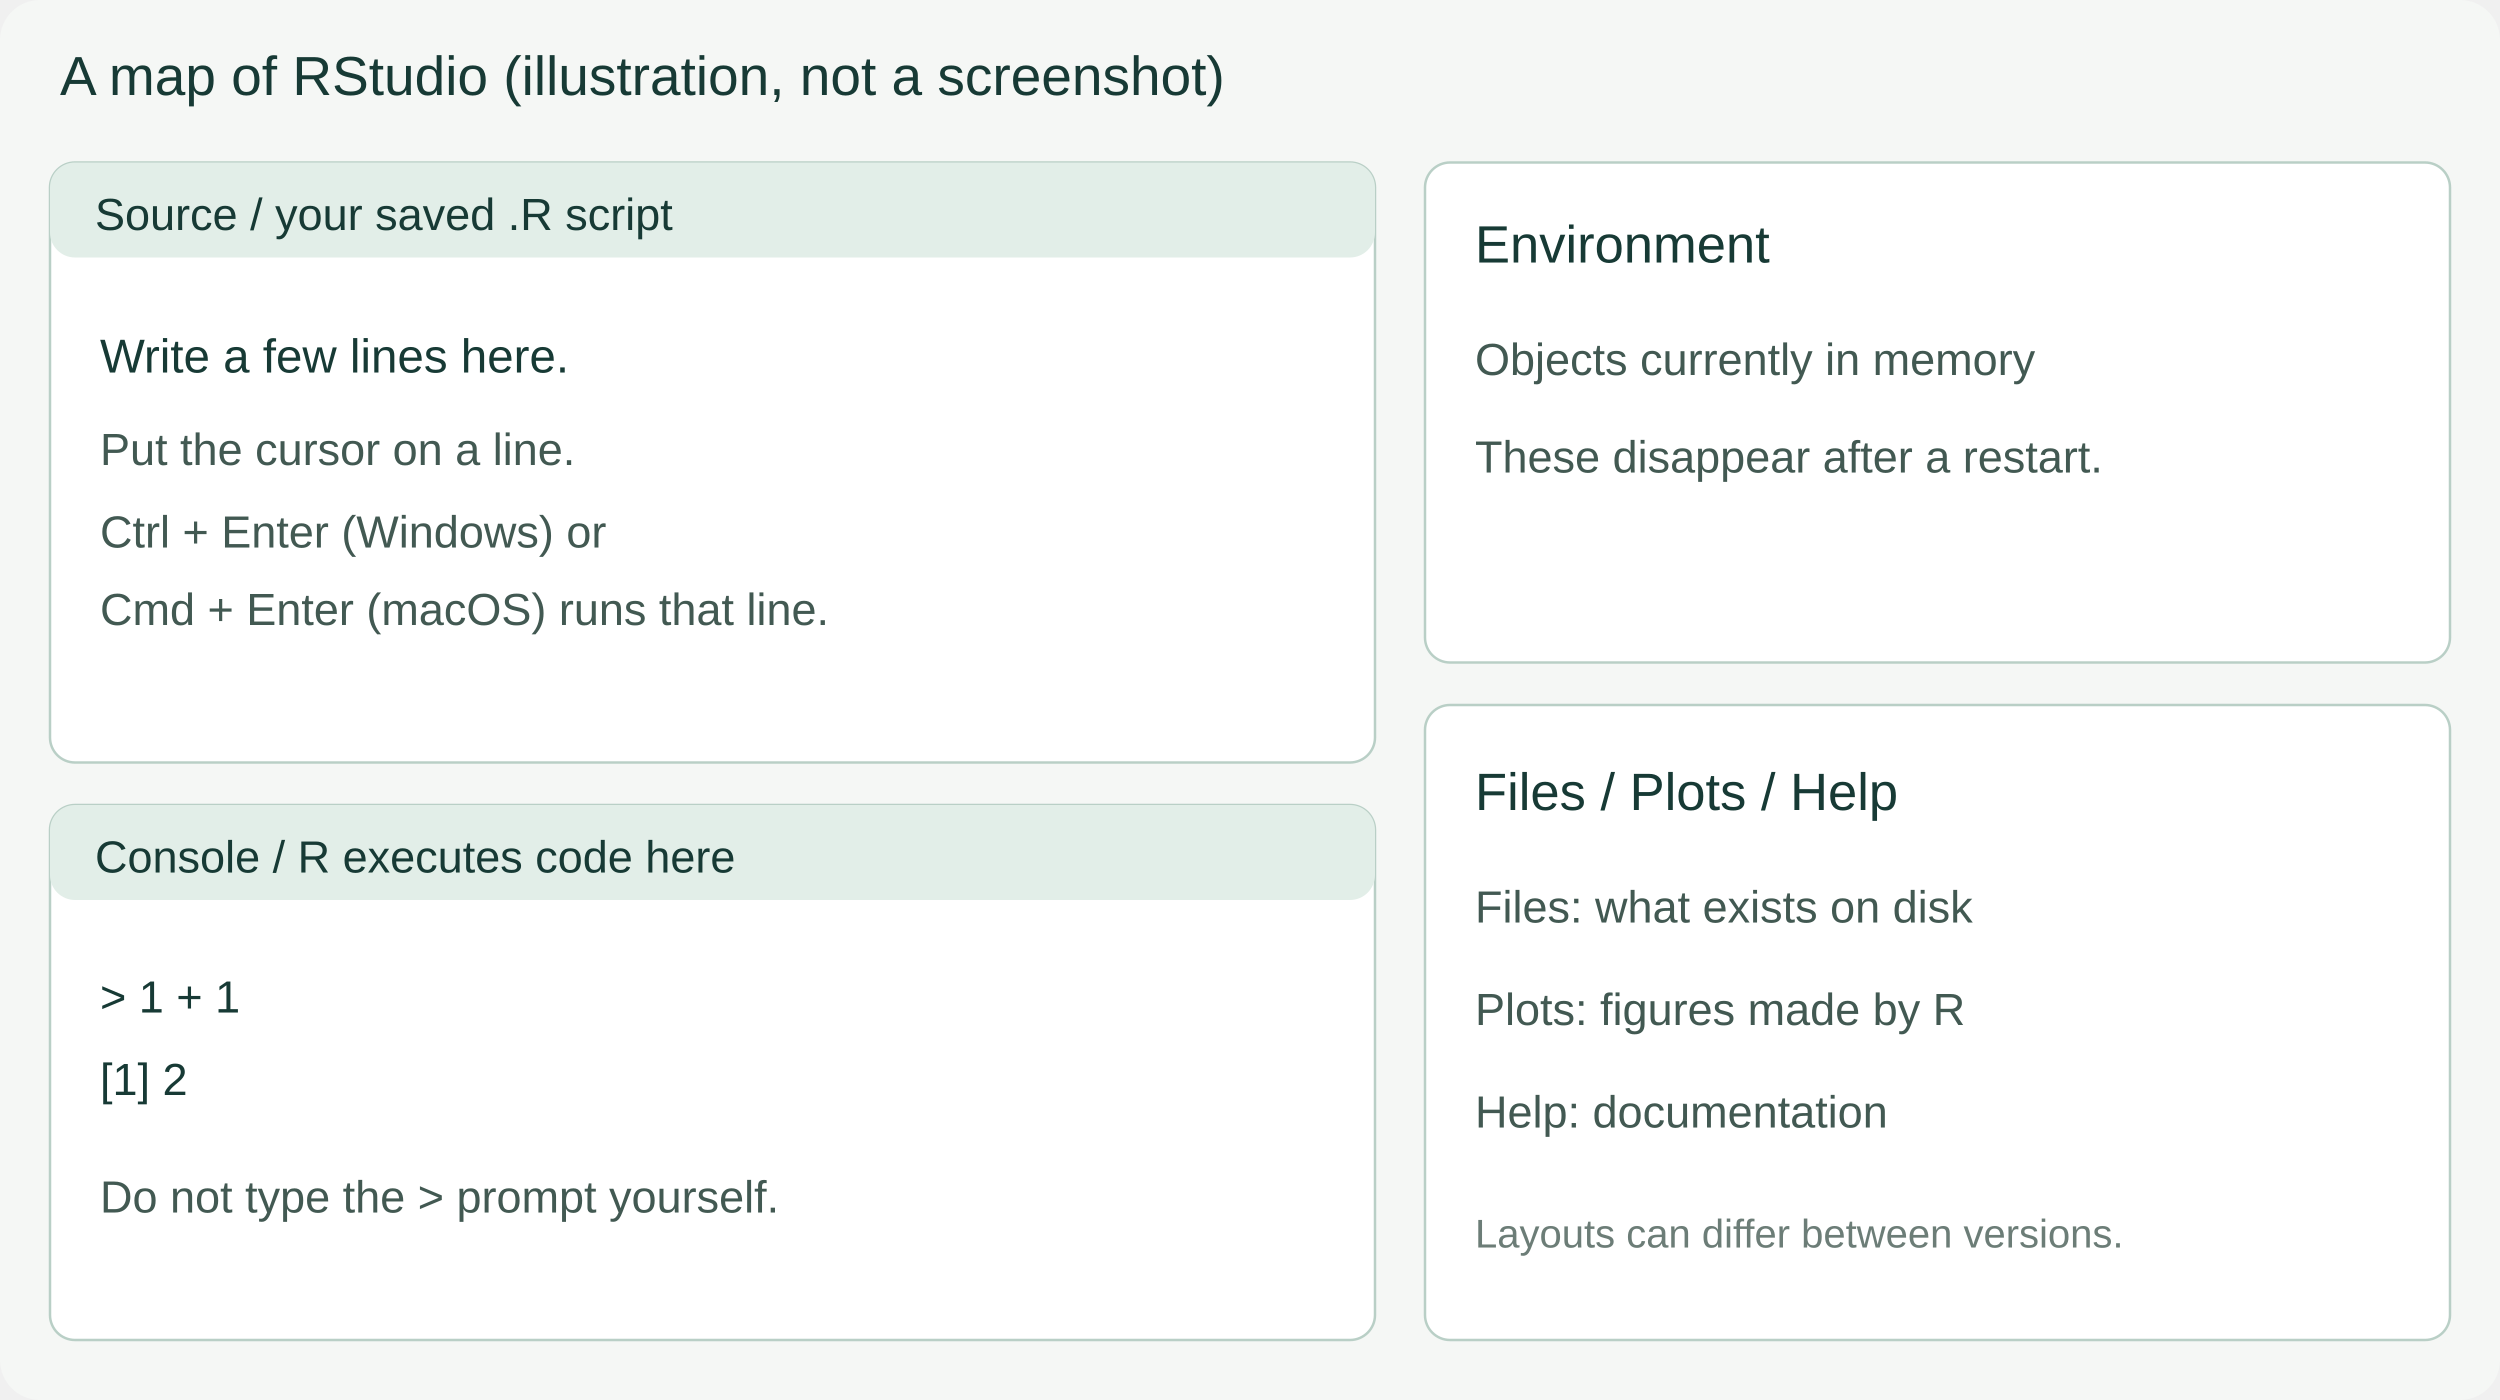
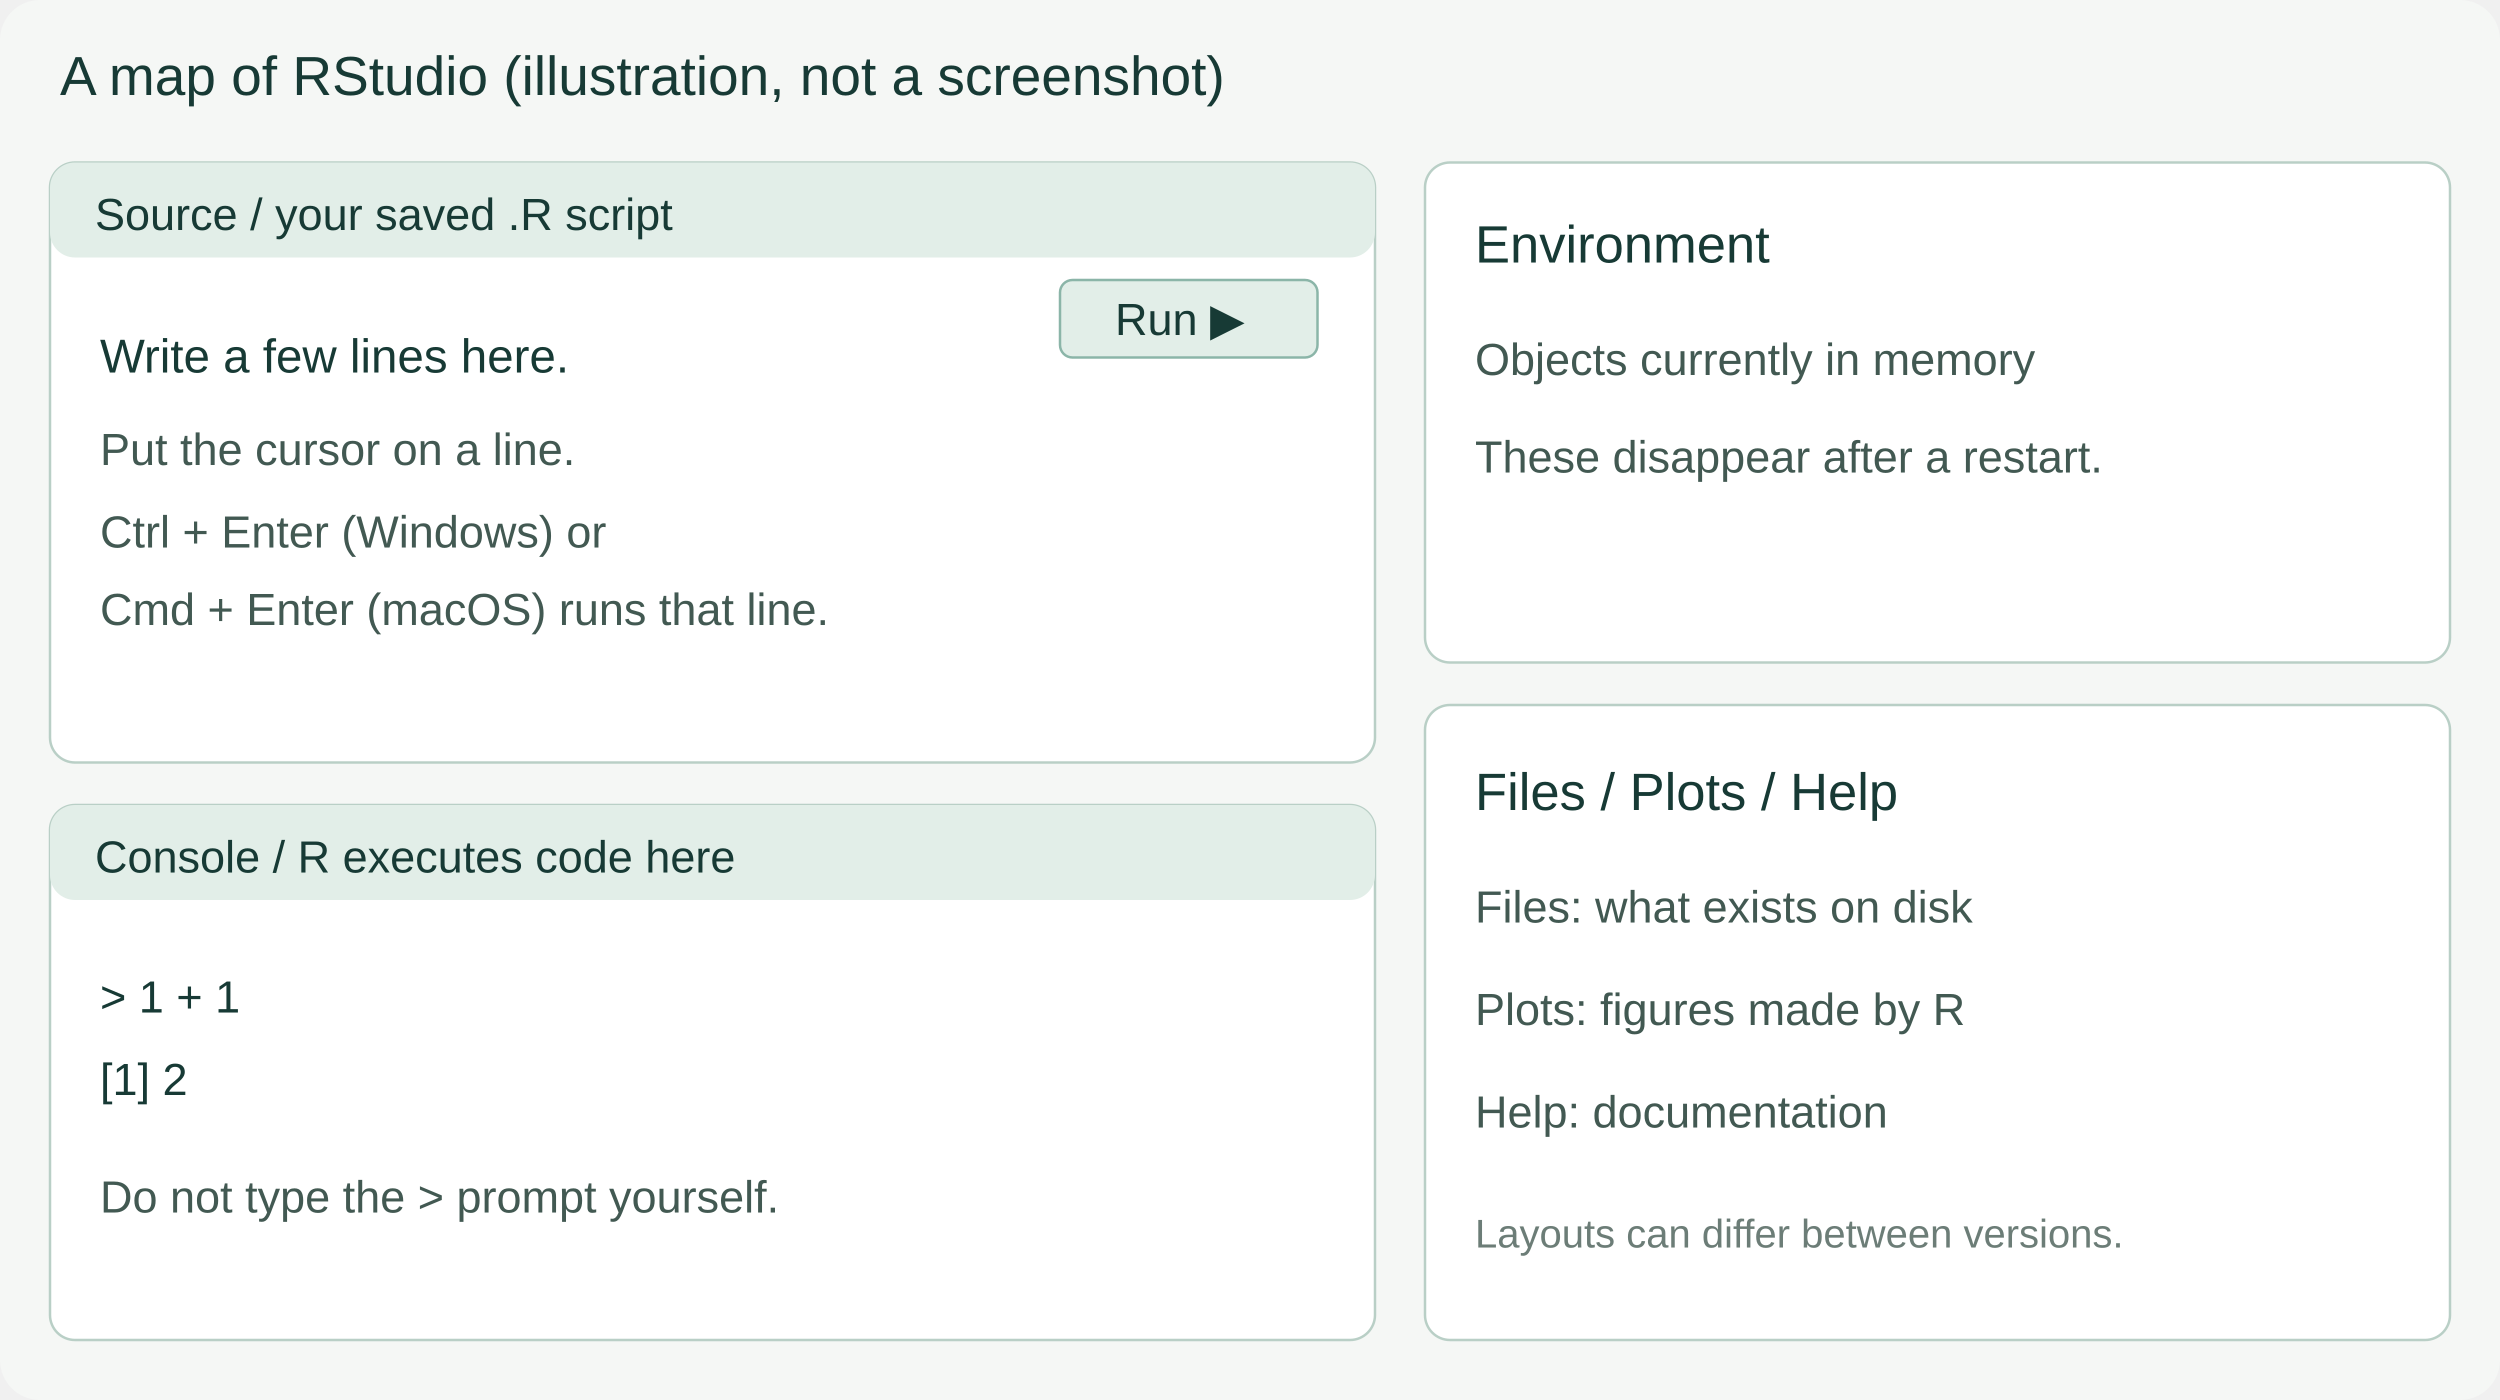
<svg xmlns="http://www.w3.org/2000/svg" width="1000" height="560" viewBox="0 0 1000 560">
  <rect width="1000" height="560" rx="16" fill="#f5f7f5" />
  <g font-family="Arial,sans-serif">
    <text x="24" y="38" font-size="22" fill="#173a35">A map of RStudio (illustration, not a screenshot)</text>
    <g transform="translate(20 65)">
      <rect width="530" height="240" rx="10" fill="white" stroke="#b9cfc6" />
      <rect width="530" height="38" rx="10" fill="#e2eee8" />
      <text x="18" y="27" font-size="18" fill="#173a35">Source / your saved .R script</text>
+       <rect x="404" y="47" width="103" height="31" rx="5" fill="#e2eee8" stroke="#8bb5a8" />
+       <text x="426" y="69" font-size="18" fill="#173a35">Run ▶</text>
      <text x="20" y="84" font-size="19" fill="#173a35">Write a few lines here.</text>
      <text x="20" y="121" font-size="18" fill="#425952">Put the cursor on a line.</text>
      <text x="20" y="154" font-size="18" fill="#425952">Ctrl + Enter (Windows) or</text>
      <text x="20" y="185" font-size="18" fill="#425952">Cmd + Enter (macOS) runs that line.</text>
    </g>
    <g transform="translate(20 322)">
      <rect width="530" height="214" rx="10" fill="white" stroke="#b9cfc6" />
      <rect width="530" height="38" rx="10" fill="#e2eee8" />
      <text x="18" y="27" font-size="18" fill="#173a35">Console / R executes code here</text>
      <text x="20" y="83" font-size="18" fill="#173a35">&gt; 1 + 1</text>
      <text x="20" y="116" font-size="18" fill="#173a35">[1] 2</text>
      <text x="20" y="163" font-size="18" fill="#425952">Do not type the &gt; prompt yourself.</text>
    </g>
    <g transform="translate(570 65)">
      <rect width="410" height="200" rx="10" fill="white" stroke="#b9cfc6" />
      <text x="20" y="40" font-size="21" fill="#173a35">Environment</text>
      <text x="20" y="85" font-size="18" fill="#425952">Objects currently in memory</text>
      <text x="20" y="124" font-size="18" fill="#425952">These disappear after a restart.</text>
    </g>
    <g transform="translate(570 282)">
      <rect width="410" height="254" rx="10" fill="white" stroke="#b9cfc6" />
      <text x="20" y="42" font-size="21" fill="#173a35">Files / Plots / Help</text>
      <text x="20" y="87" font-size="18" fill="#425952">Files: what exists on disk</text>
      <text x="20" y="128" font-size="18" fill="#425952">Plots: figures made by R</text>
      <text x="20" y="169" font-size="18" fill="#425952">Help: documentation</text>
      <text x="20" y="217" font-size="16" fill="#6c7d77">Layouts can differ between versions.</text>
    </g>
  </g>
</svg>
